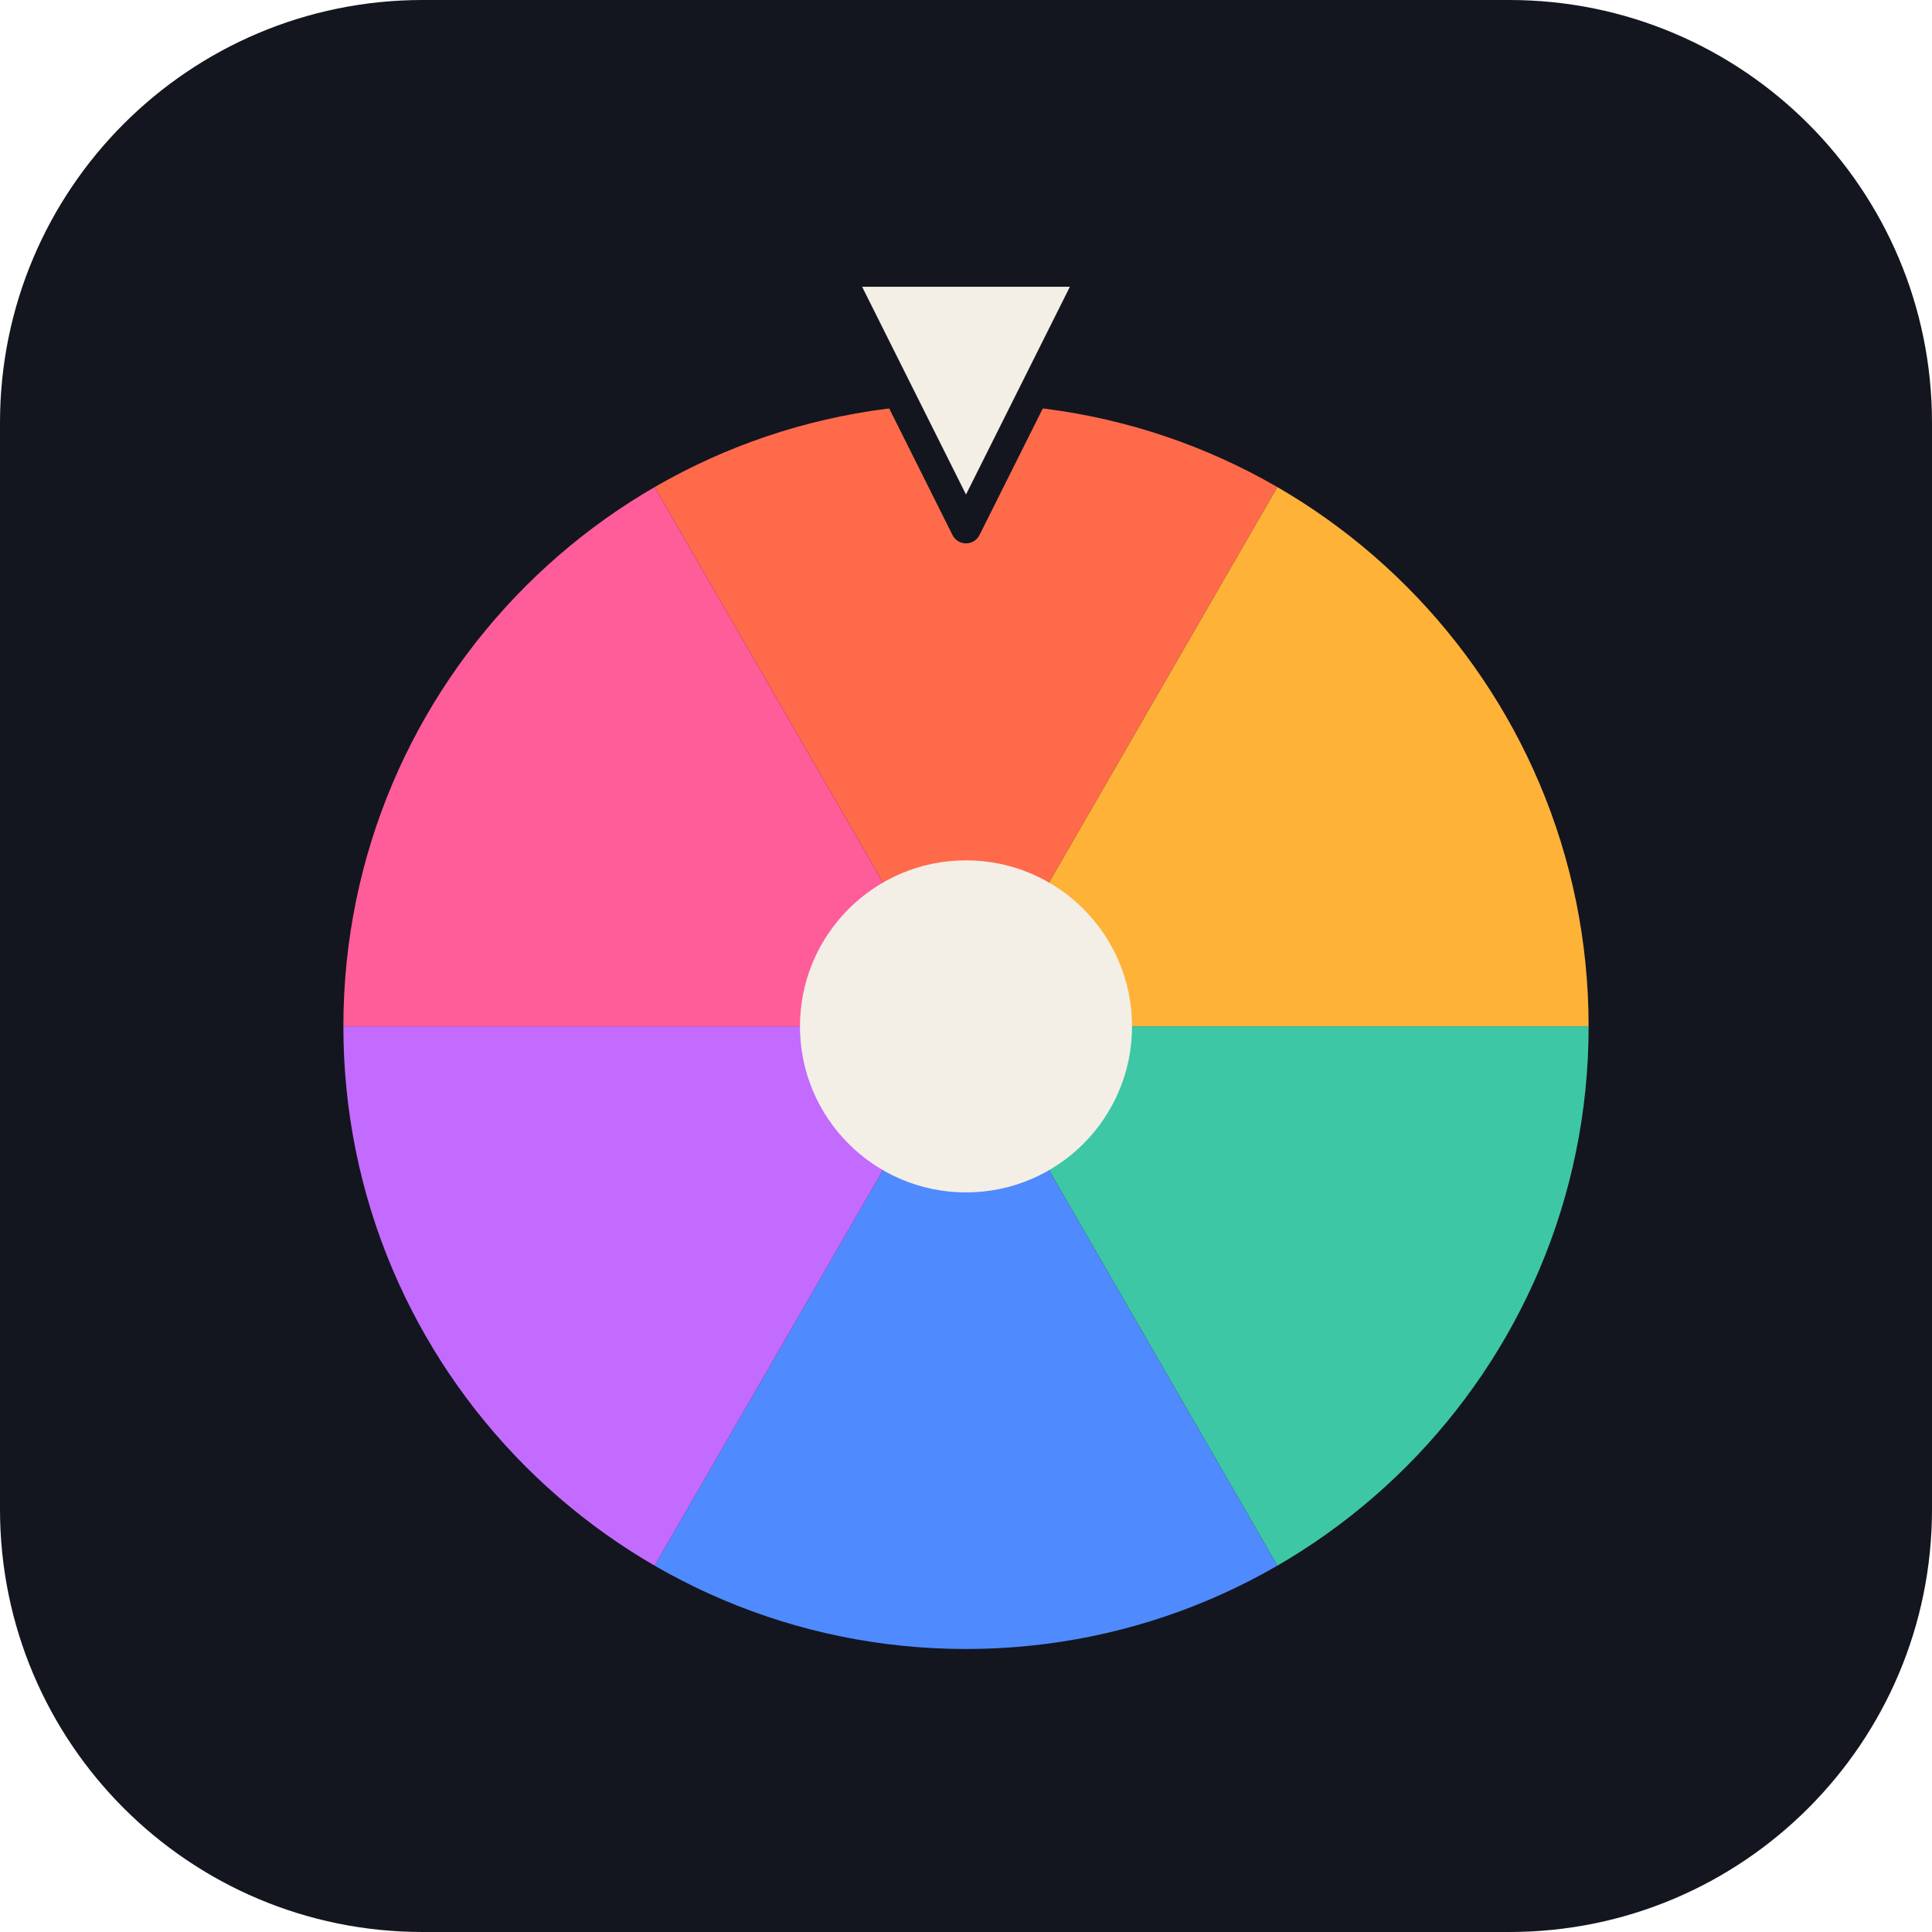
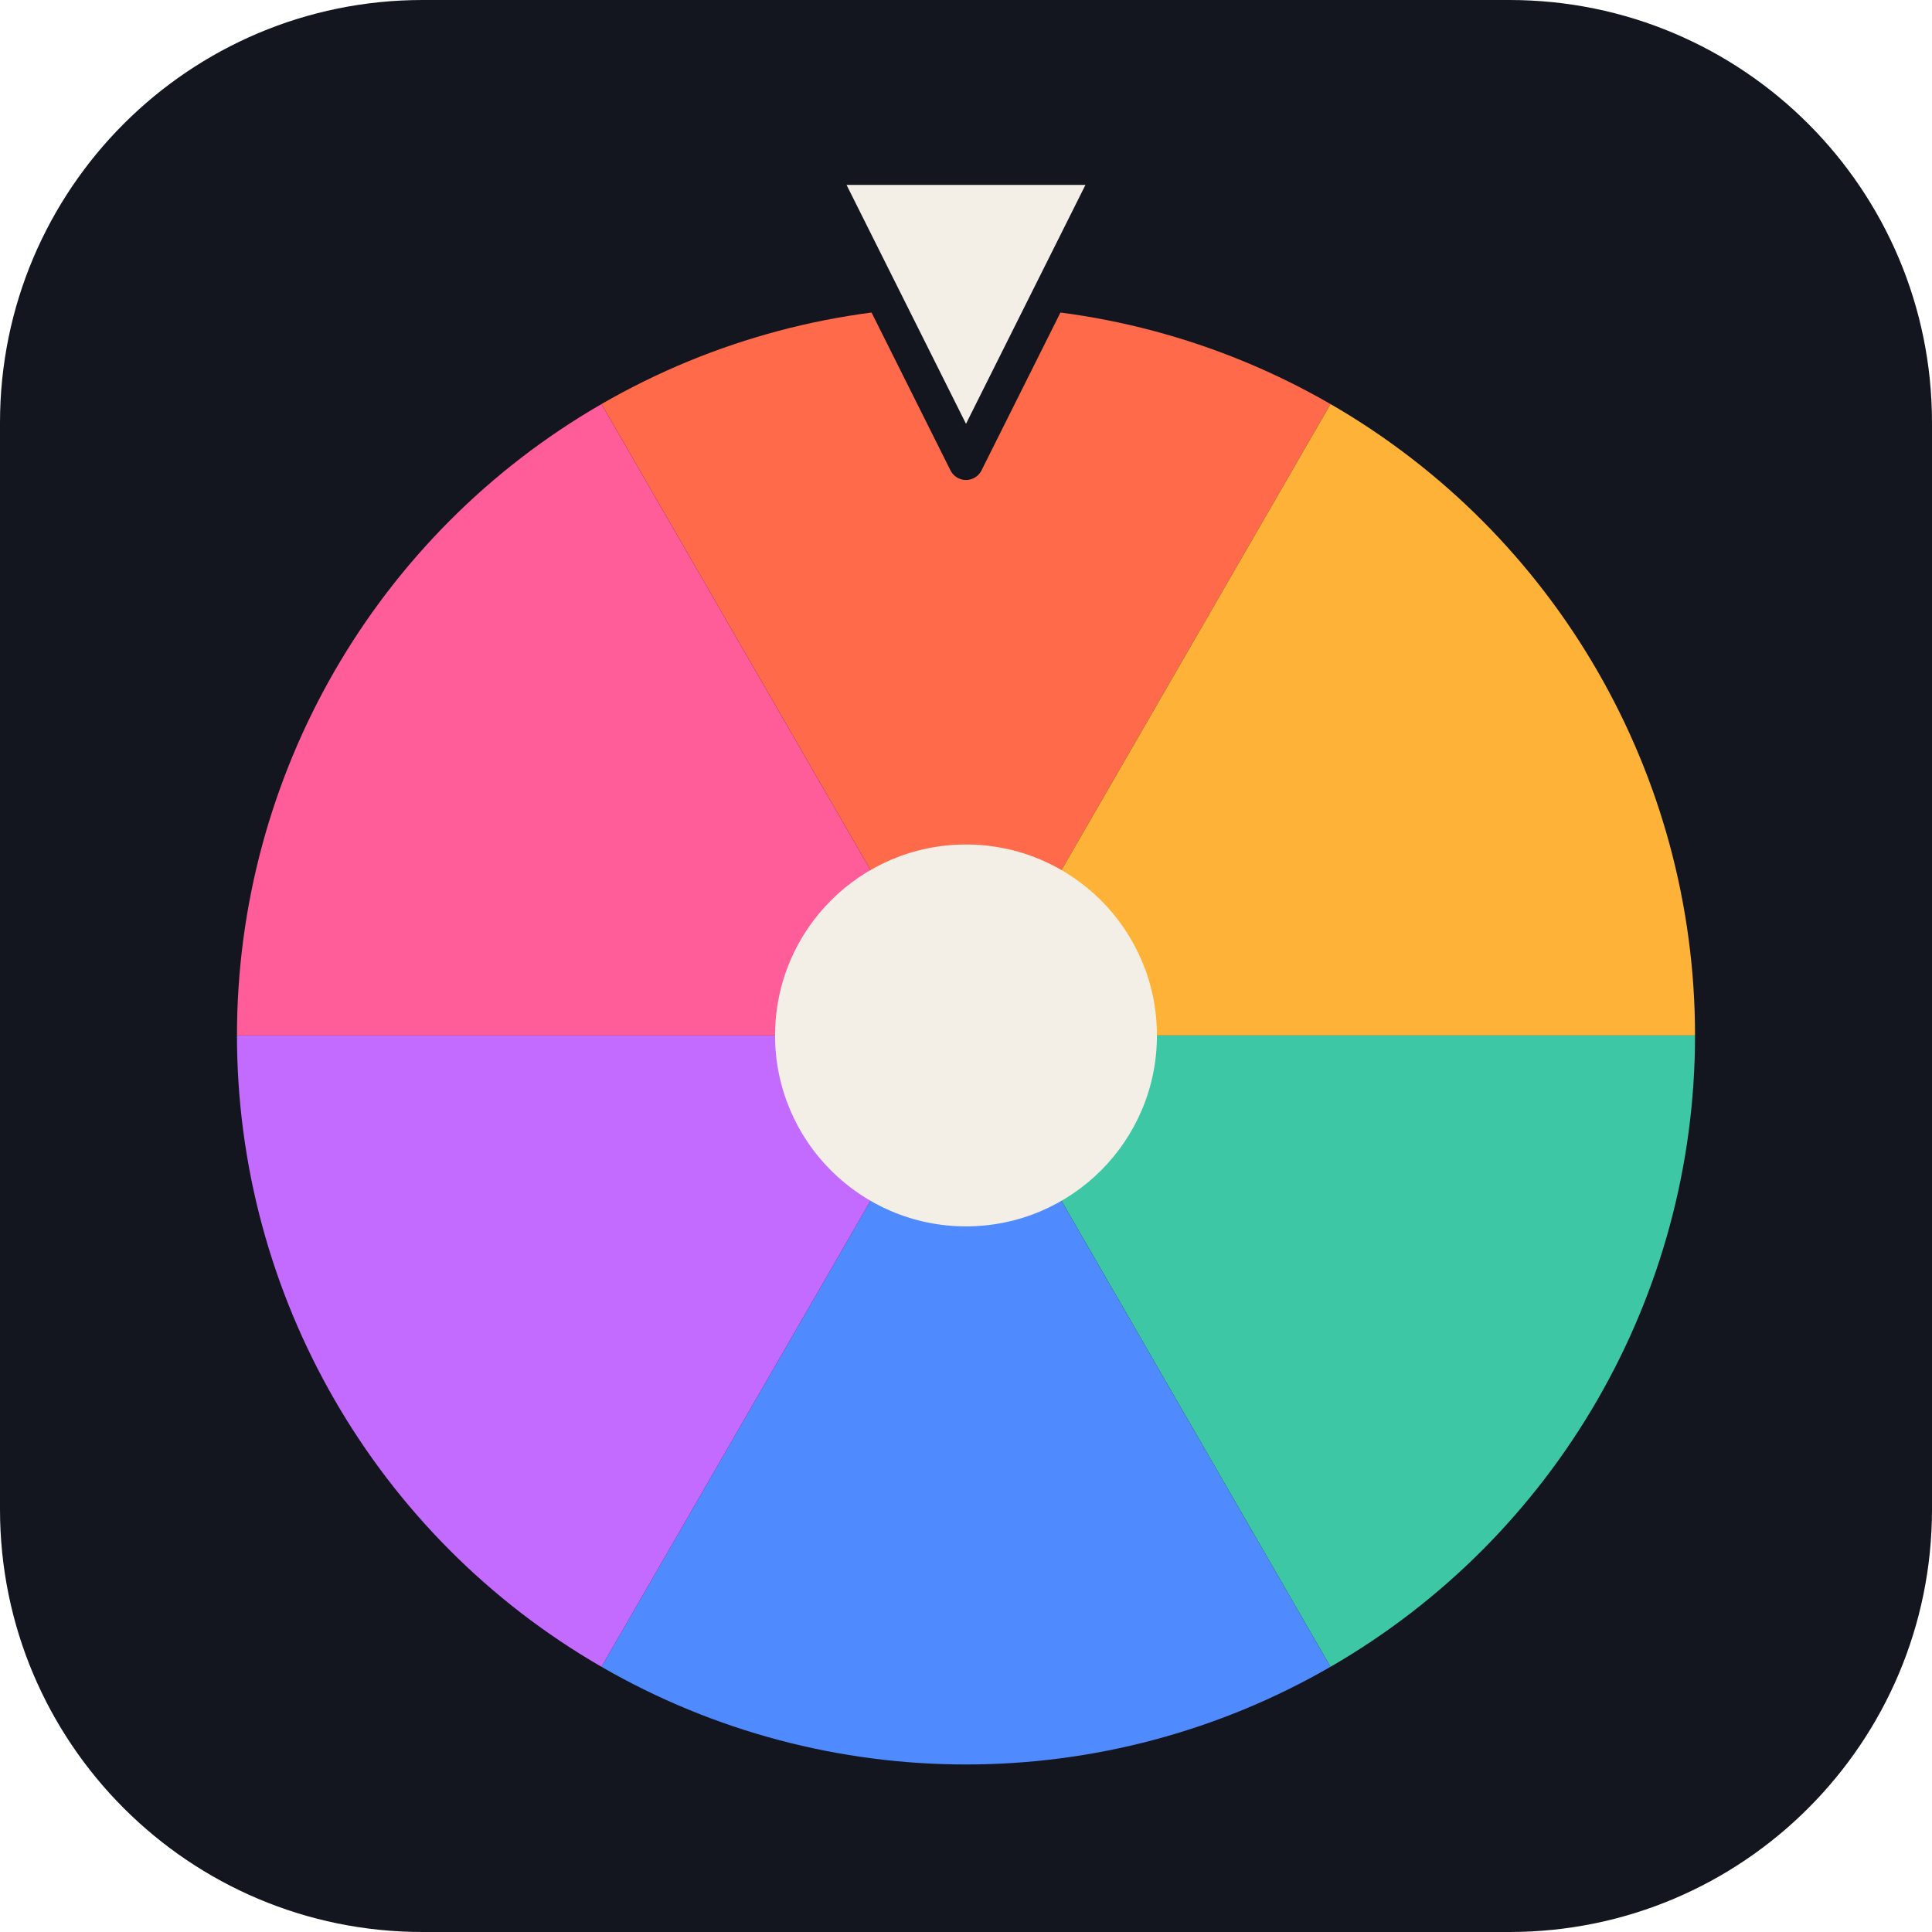
<svg xmlns="http://www.w3.org/2000/svg" viewBox="0 0 512 512">
  <rect width="512" height="512" rx="112" fill="#14161f" />
-   <path d="M256 272 L172.00 126.51 A168 168 0 0 1 340.00 126.51 Z" fill="#ff6b4a" />
-   <path d="M256 272 L340.00 126.51 A168 168 0 0 1 424.00 272.00 Z" fill="#ffb238" />
-   <path d="M256 272 L424.00 272.00 A168 168 0 0 1 340.00 417.49 Z" fill="#3ec7a5" />
-   <path d="M256 272 L340.00 417.49 A168 168 0 0 1 172.00 417.49 Z" fill="#4f8bff" />
-   <path d="M256 272 L172.00 417.49 A168 168 0 0 1 88.00 272.00 Z" fill="#c46bff" />
-   <path d="M256 272 L88.00 272.00 A168 168 0 0 1 172.00 126.51 Z" fill="#ff5c9a" />
-   <circle cx="256" cy="272" r="168" fill="none" stroke="#14161f" stroke-width="6" />
-   <circle cx="256" cy="272" r="44" fill="#f3efe6" />
-   <path d="M256 140 L222 72 H290 Z" fill="#f3efe6" stroke="#14161f" stroke-width="8" stroke-linejoin="round" />
+   <path d="M256 274.4 L159.40 107.08 A193.2 193.2 0 0 1 352.60 107.08 Z" fill="#ff6b4a" />
+   <path d="M256 274.4 L352.60 107.08 A193.2 193.2 0 0 1 449.20 274.40 Z" fill="#ffb238" />
+   <path d="M256 274.4 L449.20 274.40 A193.2 193.2 0 0 1 352.60 441.72 Z" fill="#3ec7a5" />
+   <path d="M256 274.4 L352.60 441.72 A193.2 193.2 0 0 1 159.40 441.72 Z" fill="#4f8bff" />
+   <path d="M256 274.4 L159.40 441.72 A193.2 193.2 0 0 1 62.80 274.40 Z" fill="#c46bff" />
+   <path d="M256 274.4 L62.80 274.40 A193.2 193.2 0 0 1 159.40 107.08 Z" fill="#ff5c9a" />
+   <circle cx="256" cy="274.4" r="50.60" fill="#f3efe6" />
+   <path d="M256 122.60 L216.90 44.40 H295.10 Z" fill="#f3efe6" stroke="#14161f" stroke-width="9.20" stroke-linejoin="round" />
</svg>
